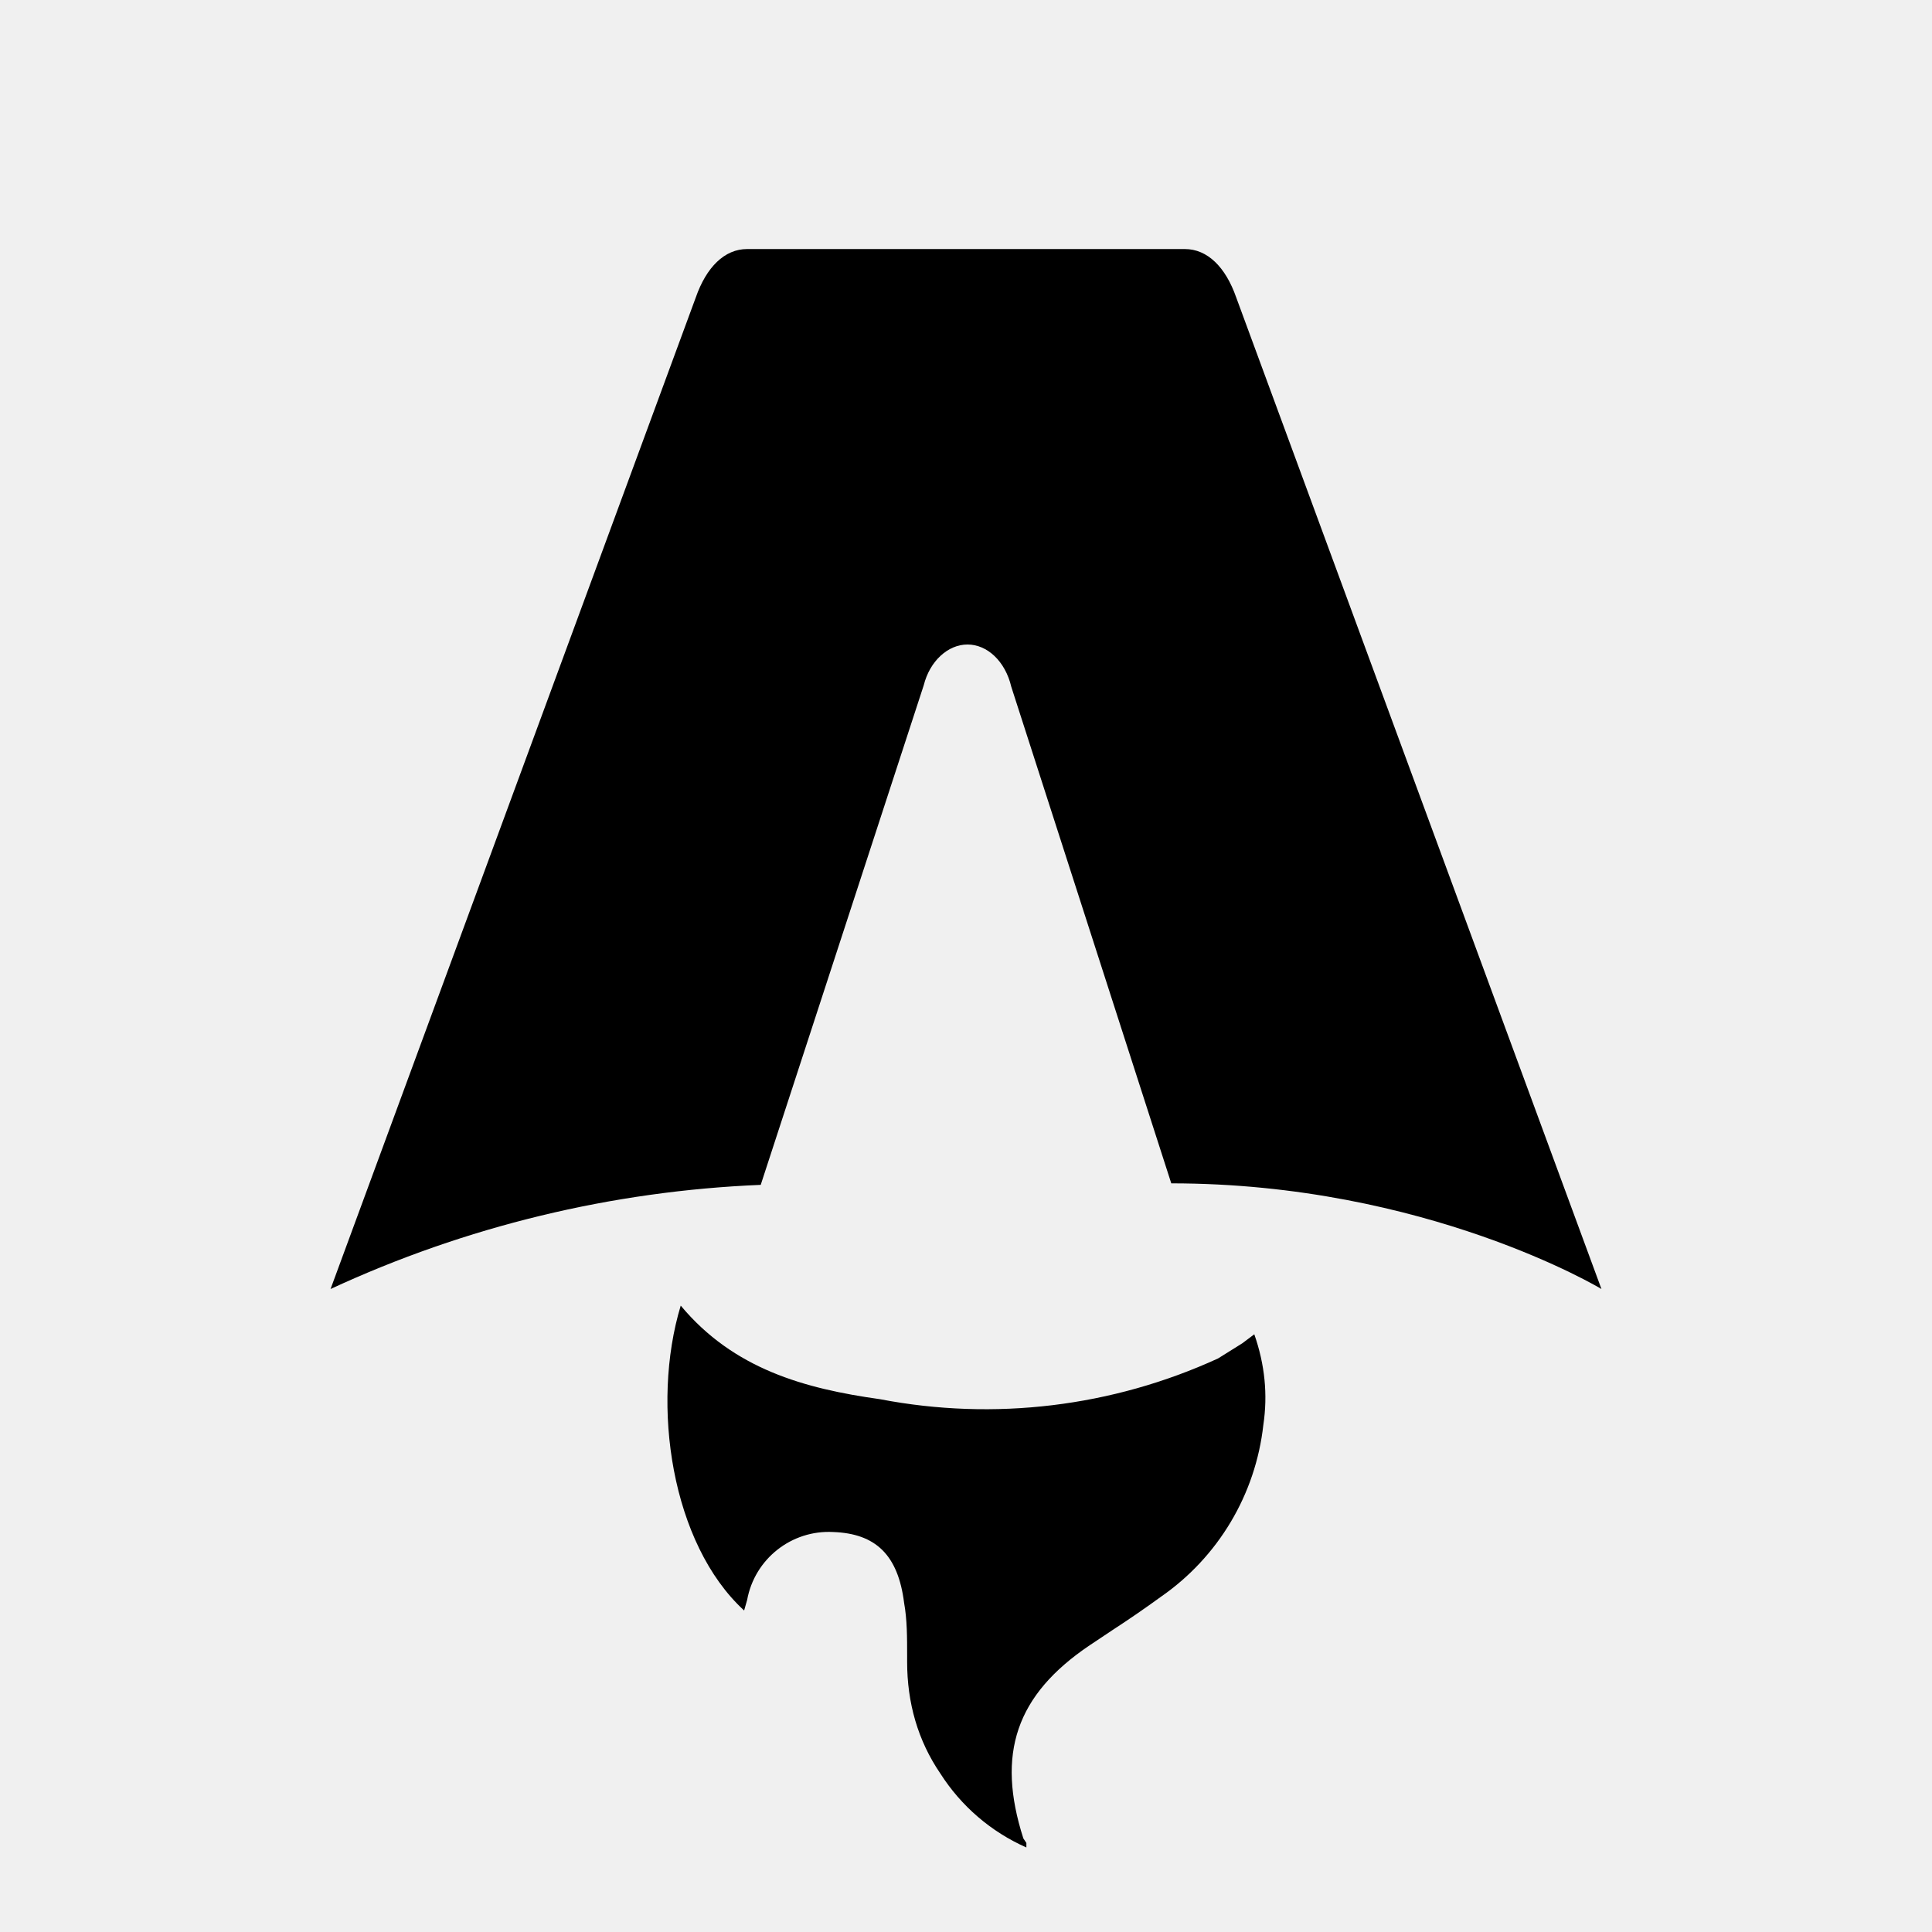
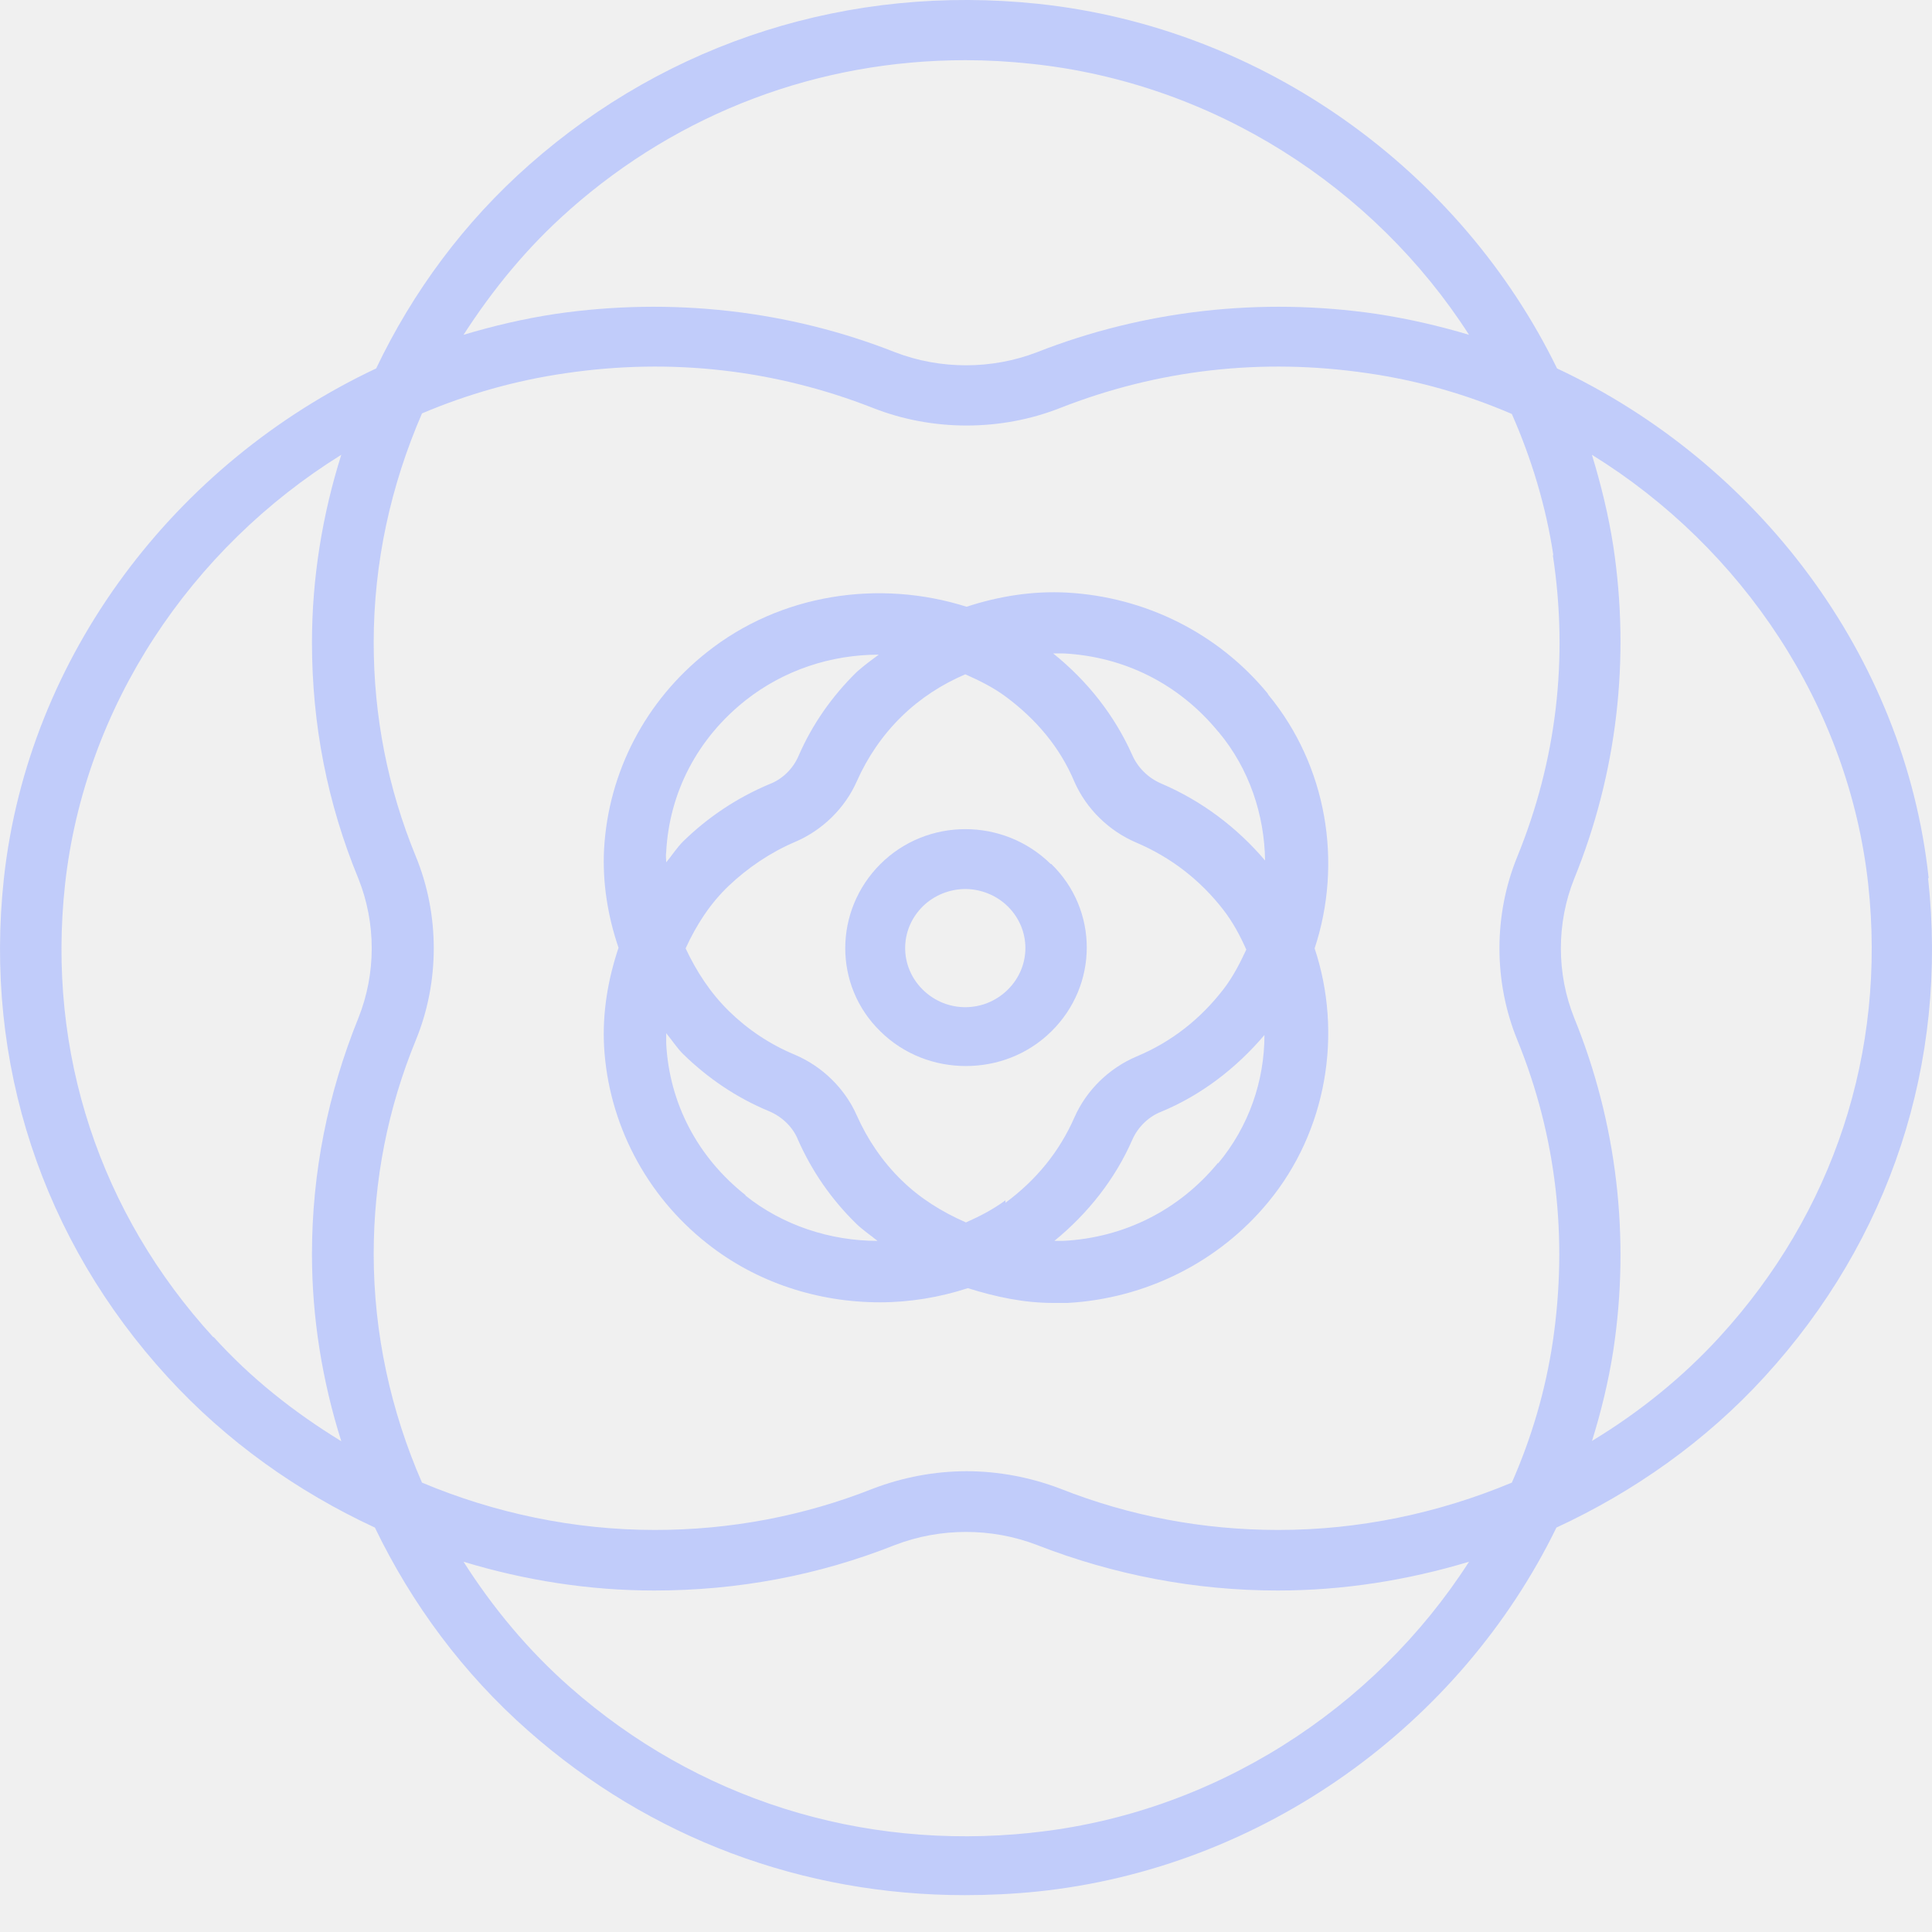
- <svg xmlns="http://www.w3.org/2000/svg" fill="none" viewBox="0 0 128 128">
-   <path d="M50.4 78.5a75.1 75.1 0 0 0-28.5 6.9l24.2-65.7c.7-2 1.9-3.2 3.4-3.2h29c1.5 0 2.7 1.2 3.4 3.2l24.2 65.7s-11.6-7-28.5-7L67 45.5c-.4-1.7-1.6-2.8-2.9-2.8-1.3 0-2.5 1.1-2.9 2.7L50.4 78.5Zm-1.1 28.2Zm-4.2-20.2c-2 6.6-.6 15.8 4.2 20.2a17.5 17.5 0 0 1 .2-.7 5.5 5.5 0 0 1 5.7-4.5c2.8.1 4.3 1.5 4.7 4.7.2 1.1.2 2.3.2 3.5v.4c0 2.7.7 5.2 2.2 7.4a13 13 0 0 0 5.7 4.9v-.3l-.2-.3c-1.8-5.6-.5-9.5 4.4-12.8l1.5-1a73 73 0 0 0 3.2-2.2 16 16 0 0 0 6.8-11.4c.3-2 .1-4-.6-6l-.8.6-1.6 1a37 37 0 0 1-22.4 2.7c-5-.7-9.7-2-13.2-6.2Z" />
-   <style>
-         path { fill: #000; }
-         @media (prefers-color-scheme: dark) {
-             path { fill: #FFF; }
-         }
-     </style>
+ <svg xmlns="http://www.w3.org/2000/svg" width="40" height="40" viewBox="0 0 40 40" fill="none">
+   <path d="M21.754 17.888C20.775 16.926 19.195 16.926 18.229 17.888C17.263 18.851 17.251 20.405 18.229 21.355C18.718 21.837 19.358 22.071 19.998 22.071C20.637 22.071 21.277 21.837 21.766 21.355C22.745 20.393 22.745 18.838 21.766 17.888H21.754ZM20.863 20.492C20.374 20.973 19.596 20.973 19.107 20.492C18.618 20.011 18.618 19.245 19.107 18.764C19.345 18.53 19.672 18.406 19.985 18.406C20.299 18.406 20.625 18.53 20.863 18.764C21.352 19.245 21.352 20.011 20.863 20.492Z" fill="#C1CCFA" />
+   <path d="M39.931 18.181C39.438 13.575 36.388 9.577 32.237 7.628C30.25 3.555 26.188 0.576 21.493 0.079C17.595 -0.331 13.849 0.861 10.964 3.406C9.61 4.598 8.547 6.039 7.788 7.628C3.624 9.589 0.587 13.575 0.081 18.181C-0.337 22.005 0.878 25.68 3.472 28.511C4.687 29.839 6.155 30.882 7.762 31.627C8.522 33.203 9.585 34.644 10.939 35.836C13.457 38.058 16.621 39.237 19.974 39.237C20.468 39.237 20.974 39.213 21.468 39.163C26.163 38.679 30.238 35.699 32.224 31.627C33.832 30.882 35.312 29.839 36.527 28.511C39.134 25.667 40.336 22.005 39.919 18.181H39.931ZM11.799 4.338C14.077 2.326 16.95 1.246 19.987 1.246C20.443 1.246 20.886 1.271 21.354 1.321C25.125 1.718 28.453 3.878 30.415 6.932C29.795 6.746 29.149 6.597 28.491 6.498C26.112 6.15 23.682 6.423 21.468 7.293C20.531 7.653 19.468 7.653 18.532 7.293C16.33 6.423 13.9 6.15 11.508 6.498C10.85 6.597 10.217 6.746 9.597 6.932C10.205 5.989 10.926 5.107 11.787 4.35L11.799 4.338ZM32.149 11.489C32.478 13.637 32.224 15.747 31.415 17.734C30.921 18.938 30.921 20.329 31.415 21.533C32.224 23.52 32.465 25.63 32.149 27.778C31.997 28.796 31.706 29.777 31.301 30.696C29.782 31.329 28.15 31.676 26.466 31.676C24.91 31.676 23.391 31.391 21.949 30.82C21.328 30.584 20.67 30.46 20.012 30.46C19.354 30.46 18.696 30.584 18.076 30.82C16.634 31.391 15.115 31.676 13.558 31.676C11.888 31.676 10.243 31.329 8.737 30.696C8.091 29.218 7.737 27.604 7.737 25.965C7.737 24.438 8.028 22.948 8.61 21.533C9.104 20.329 9.104 18.938 8.61 17.734C8.028 16.319 7.737 14.829 7.737 13.302C7.737 11.65 8.091 10.049 8.737 8.559C9.673 8.162 10.673 7.876 11.711 7.727C13.9 7.404 16.051 7.653 18.076 8.447C19.304 8.931 20.721 8.931 21.949 8.447C23.973 7.653 26.125 7.404 28.314 7.727C29.352 7.876 30.352 8.162 31.301 8.571C31.706 9.49 32.009 10.483 32.161 11.501L32.149 11.489ZM4.421 27.691C2.068 25.121 0.967 21.794 1.346 18.317C1.751 14.618 3.953 11.352 7.066 9.416C6.674 10.657 6.459 11.973 6.459 13.302C6.459 14.99 6.775 16.629 7.421 18.193C7.788 19.112 7.788 20.155 7.421 21.074C6.788 22.638 6.459 24.277 6.459 25.965C6.459 27.294 6.674 28.597 7.066 29.839C6.092 29.243 5.193 28.535 4.421 27.679V27.691ZM21.354 37.946C17.81 38.319 14.419 37.239 11.799 34.929C10.939 34.172 10.205 33.29 9.597 32.334C10.863 32.719 12.192 32.93 13.546 32.93C15.267 32.93 16.937 32.62 18.532 31.987C19.468 31.627 20.531 31.627 21.468 31.987C23.062 32.608 24.745 32.93 26.454 32.93C27.808 32.93 29.137 32.719 30.415 32.334C28.453 35.389 25.112 37.561 21.341 37.946H21.354ZM32.959 29.839C33.148 29.231 33.3 28.61 33.401 27.964C33.756 25.63 33.477 23.246 32.592 21.074C32.224 20.155 32.224 19.112 32.592 18.193C33.477 16.02 33.756 13.649 33.401 11.303C33.3 10.657 33.148 10.036 32.959 9.416C36.072 11.34 38.274 14.618 38.679 18.305C39.058 21.781 37.957 25.109 35.603 27.679C34.831 28.523 33.933 29.243 32.971 29.826L32.959 29.839Z" fill="#C1CCFA" />
+   <path d="M26.244 14.355C25.218 13.109 23.712 12.358 22.089 12.269C21.375 12.231 20.674 12.345 20.012 12.562C18.207 11.989 16.156 12.294 14.637 13.503C13.364 14.508 12.598 15.984 12.507 17.574C12.469 18.274 12.585 18.974 12.806 19.622C12.585 20.284 12.469 20.971 12.507 21.671C12.598 23.248 13.364 24.737 14.637 25.742C15.662 26.556 16.935 26.963 18.22 26.963C18.83 26.963 19.454 26.861 20.038 26.67C20.609 26.849 21.194 26.976 21.804 26.976C21.908 26.976 21.998 26.976 22.102 26.976C23.712 26.887 25.231 26.136 26.257 24.889C27.477 23.413 27.802 21.391 27.218 19.635C27.802 17.867 27.477 15.857 26.257 14.381L26.244 14.355ZM25.231 15.157C25.868 15.92 26.179 16.874 26.192 17.816C25.608 17.129 24.881 16.582 24.05 16.226C23.777 16.111 23.556 15.895 23.44 15.628C23.076 14.813 22.518 14.101 21.804 13.528C21.869 13.528 21.947 13.528 22.011 13.528C23.284 13.592 24.413 14.165 25.218 15.144L25.231 15.157ZM20.817 24.851C20.557 25.042 20.285 25.182 19.999 25.309C19.506 25.093 19.051 24.813 18.662 24.431C18.272 24.05 17.96 23.592 17.74 23.096C17.493 22.536 17.026 22.078 16.454 21.836C15.935 21.62 15.481 21.314 15.091 20.933C14.702 20.551 14.416 20.106 14.195 19.635C14.416 19.152 14.702 18.706 15.091 18.337C15.481 17.968 15.948 17.65 16.454 17.434C17.026 17.192 17.493 16.734 17.74 16.175C17.96 15.678 18.272 15.22 18.662 14.839C19.051 14.457 19.506 14.165 19.986 13.961C20.272 14.088 20.557 14.228 20.817 14.419C21.453 14.89 21.947 15.475 22.245 16.187C22.492 16.747 22.959 17.205 23.53 17.447C24.245 17.752 24.855 18.223 25.335 18.846C25.53 19.101 25.673 19.368 25.803 19.66C25.673 19.94 25.53 20.22 25.335 20.475C24.855 21.098 24.258 21.569 23.53 21.874C22.959 22.116 22.492 22.574 22.245 23.134C21.933 23.846 21.453 24.431 20.817 24.902V24.851ZM13.793 17.638C13.858 16.404 14.442 15.284 15.442 14.495C16.234 13.872 17.207 13.554 18.194 13.554C18.038 13.668 17.883 13.783 17.74 13.91C17.233 14.406 16.818 14.992 16.532 15.653C16.416 15.92 16.195 16.137 15.922 16.238C15.26 16.518 14.663 16.913 14.143 17.421C14.014 17.549 13.91 17.714 13.793 17.854C13.793 17.778 13.78 17.714 13.793 17.638ZM15.442 24.749C14.442 23.961 13.858 22.841 13.793 21.607C13.793 21.531 13.793 21.467 13.793 21.391C13.91 21.531 14.014 21.696 14.143 21.823C14.65 22.319 15.247 22.727 15.922 23.006C16.195 23.121 16.416 23.337 16.519 23.592C16.805 24.241 17.207 24.826 17.727 25.335C17.857 25.462 18.026 25.576 18.168 25.691C17.195 25.691 16.208 25.373 15.429 24.749H15.442ZM25.218 24.075C24.413 25.055 23.271 25.627 22.011 25.691C21.947 25.691 21.882 25.691 21.83 25.691C22.531 25.118 23.089 24.406 23.44 23.604C23.556 23.337 23.777 23.121 24.037 23.019C24.868 22.676 25.595 22.116 26.179 21.429C26.179 22.383 25.855 23.325 25.218 24.088V24.075Z" fill="#C1CCFA" />
</svg>
